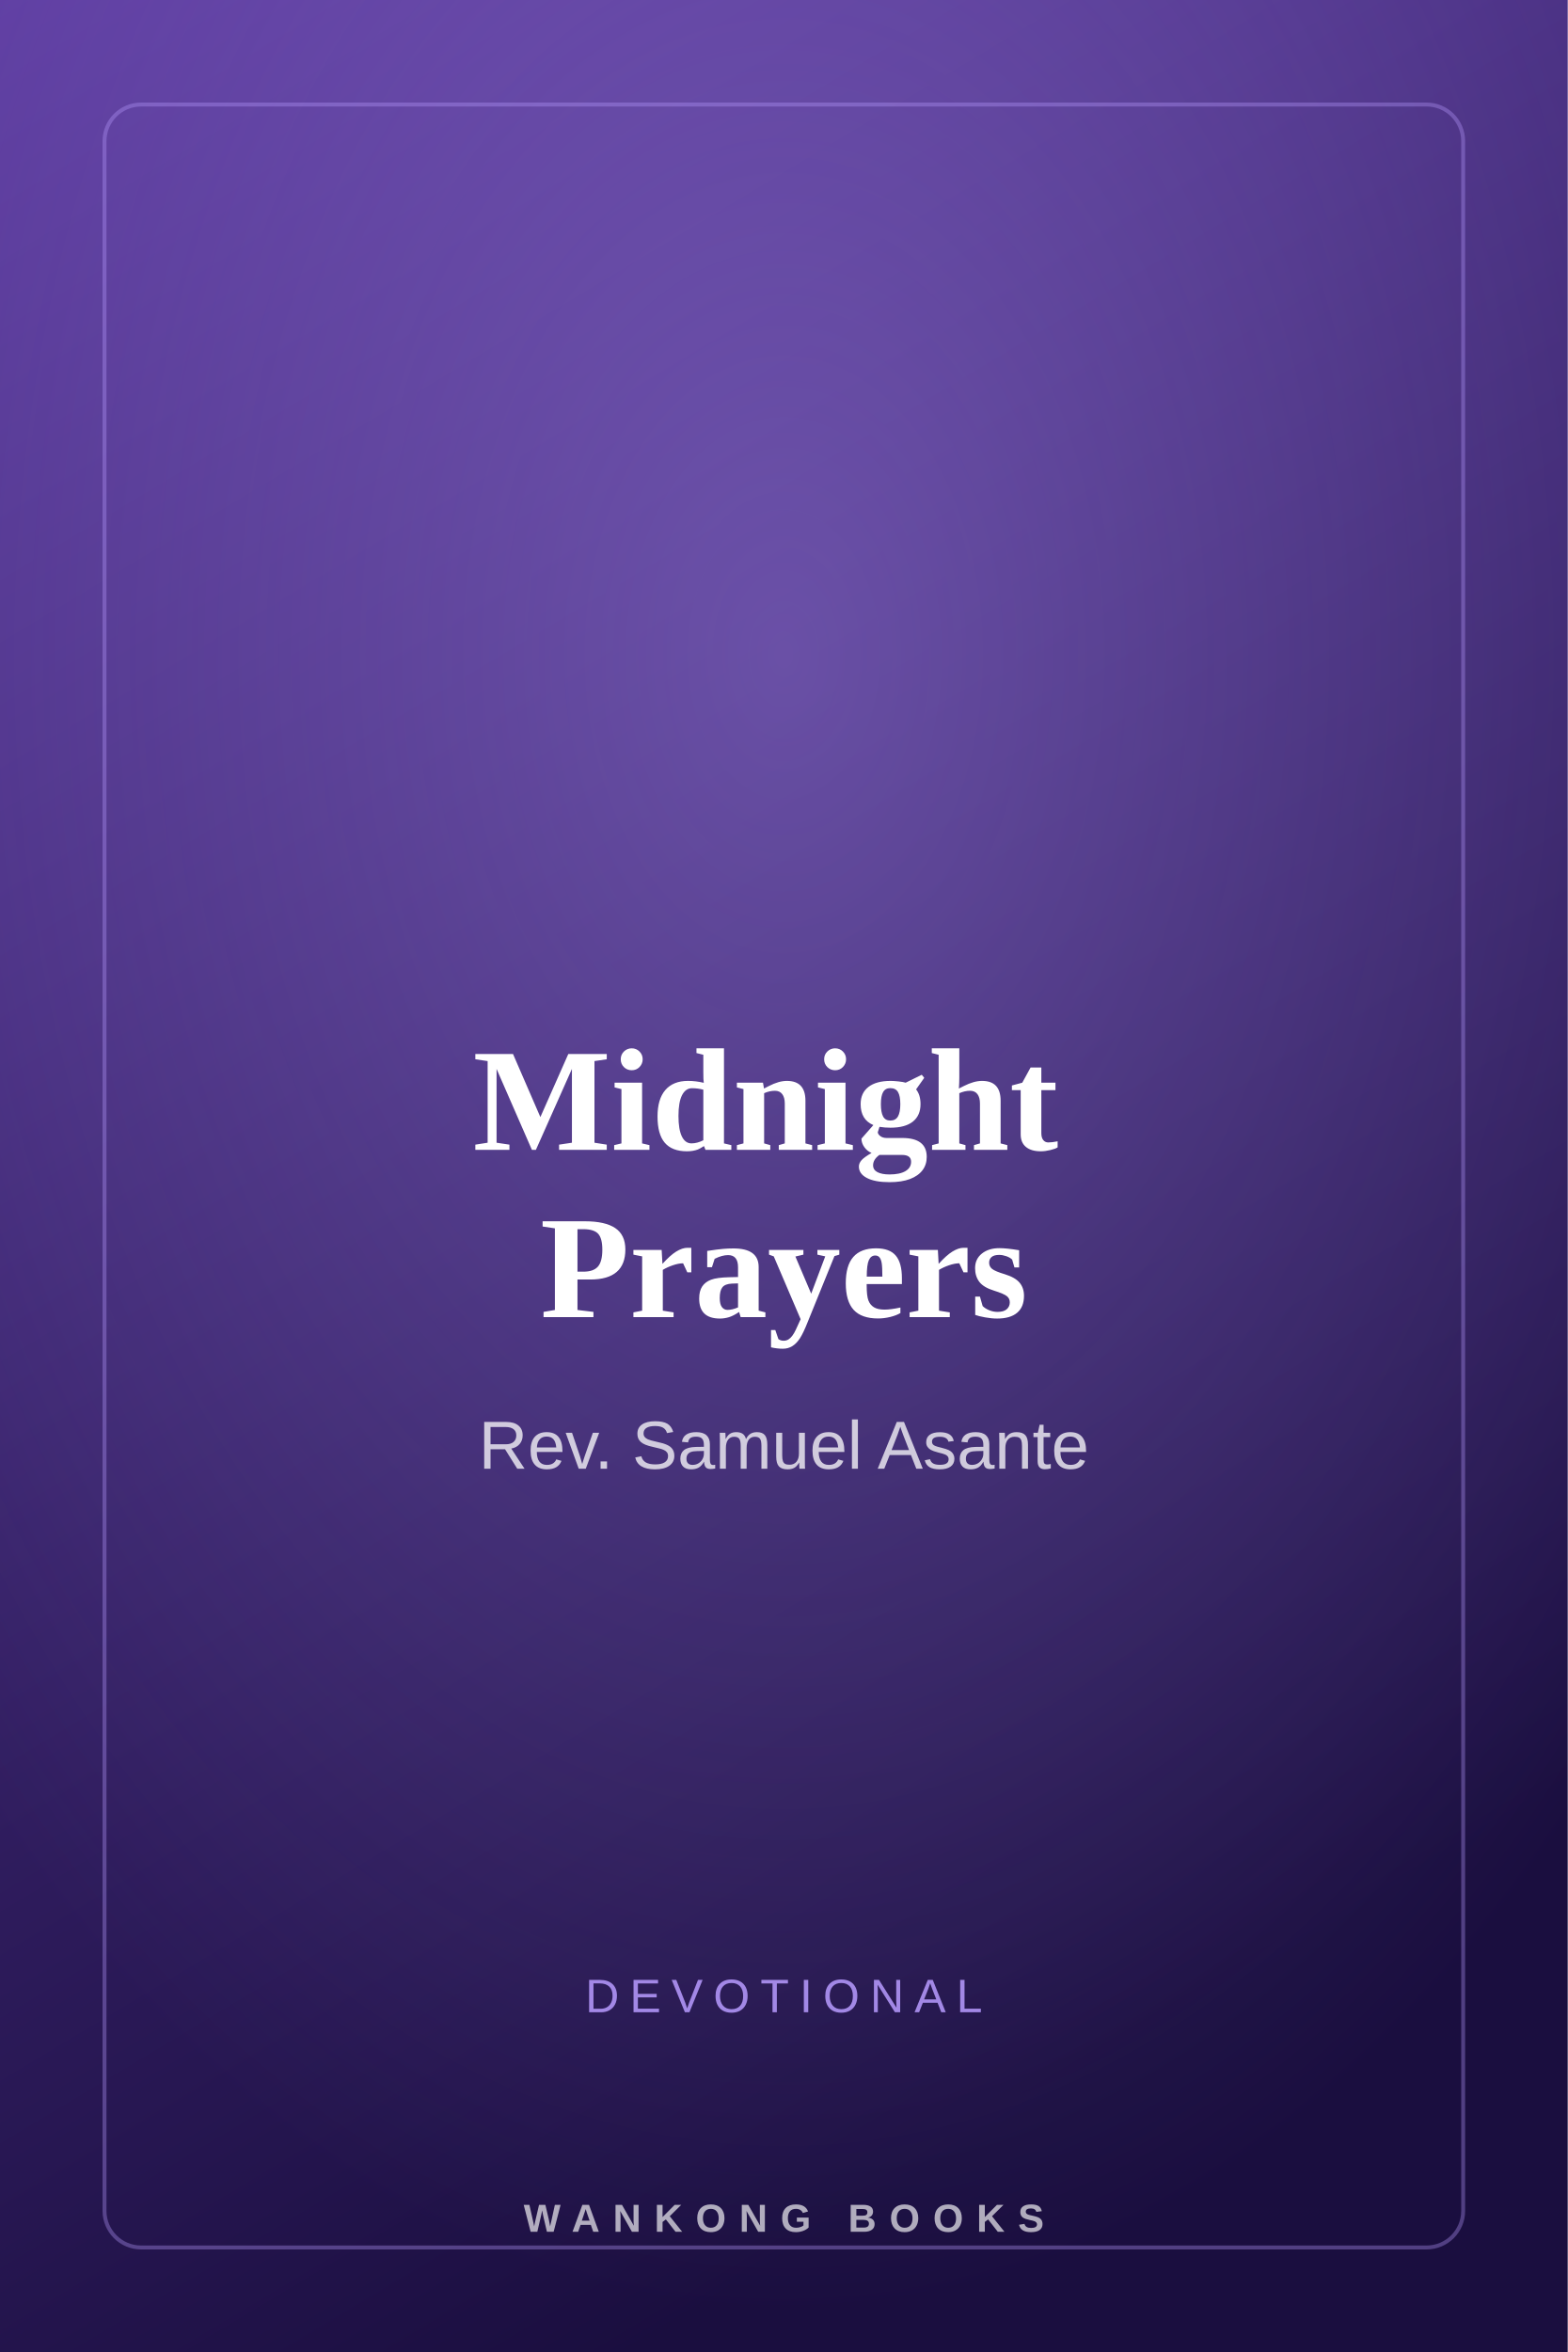
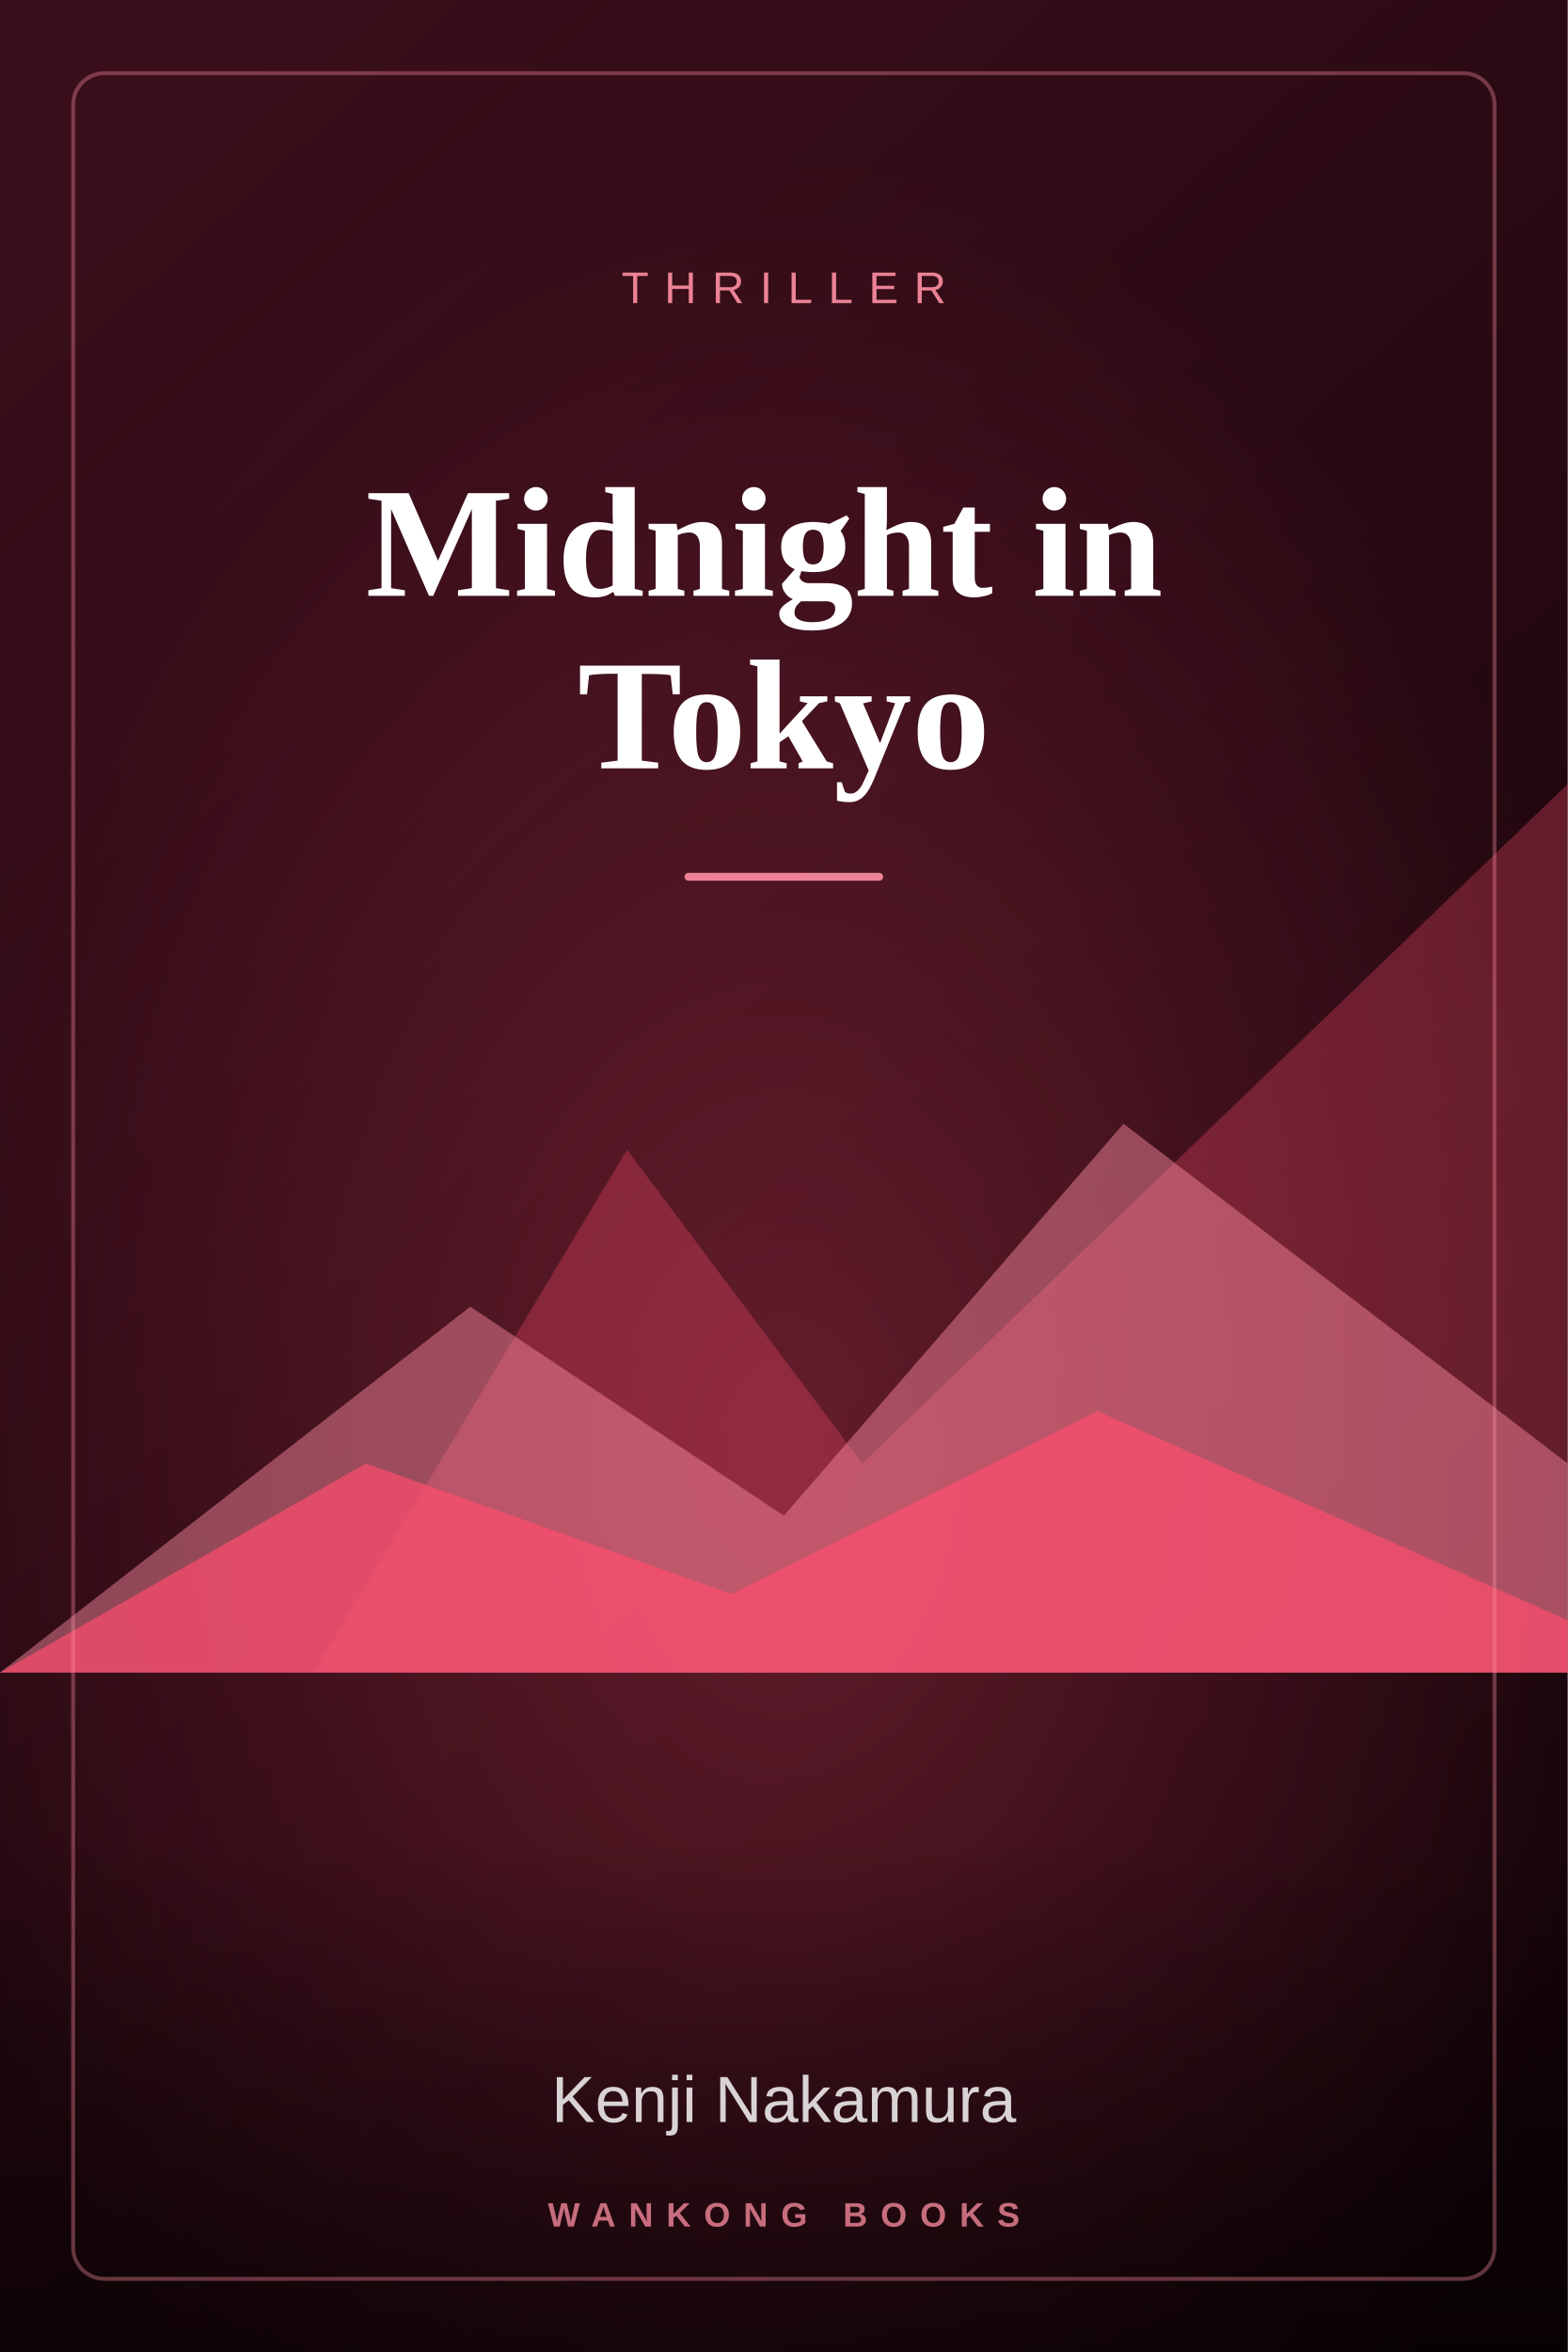
<svg xmlns="http://www.w3.org/2000/svg" width="600" height="900" viewBox="0 0 600 900" font-family="Georgia, 'Times New Roman', serif">
  <defs>
-     <linearGradient id="g" x1="0" y1="0" x2="0.4" y2="1">
-       <stop offset="0" stop-color="#5B3A9E" />
-       <stop offset="1" stop-color="#1A0E3F" />
+     <linearGradient id="g" x1="0.2" y1="0" x2="0.8" y2="1">
+       <stop offset="0" stop-color="#3A0E1A" />
+       <stop offset="1" stop-color="#120308" />
    </linearGradient>
-     <radialGradient id="glow" cx="0.5" cy="0.28" r="0.7">
-       <stop offset="0" stop-color="#B79BFF" stop-opacity="0.35" />
-       <stop offset="1" stop-color="#B79BFF" stop-opacity="0" />
+     <radialGradient id="glow" cx="0.5" cy="0.62" r="0.55">
+       <stop offset="0" stop-color="#FF4D6D" stop-opacity="0.30" />
+       <stop offset="1" stop-color="#FF4D6D" stop-opacity="0" />
    </radialGradient>
+     <linearGradient id="vig" x1="0" y1="0" x2="0" y2="1">
+       <stop offset="0" stop-color="#000" stop-opacity="0.0" />
+       <stop offset="0.78" stop-color="#000" stop-opacity="0.0" />
+       <stop offset="1" stop-color="#000" stop-opacity="0.55" />
+     </linearGradient>
  </defs>
  <rect width="600" height="900" fill="url(#g)" />
  <rect width="600" height="900" fill="url(#glow)" />
-   <rect x="40" y="40" width="520" height="820" rx="14" fill="none" stroke="#B79BFF" stroke-width="1.5" opacity="0.35" />
-   <text x="300.0" y="770" fill="#B79BFF" font-size="18" letter-spacing="4" text-anchor="middle" font-family="Arial, sans-serif" opacity="0.85">DEVOTIONAL</text>
-   <text x="300.0" y="440" fill="#ffffff" font-size="56" font-weight="bold" text-anchor="middle" style="paint-order:stroke">
-     <tspan x="300.0" dy="0">Midnight</tspan>
-     <tspan x="300.0" dy="64">Prayers</tspan>
+   <polygon points="120,640 240,440 330,560 600,300 600,640" fill="#FF4D6D" opacity="0.30" />
+   <polygon points="0,640 180,500 300,580 430,430 600,560 600,640" fill="#FF8FA3" opacity="0.45" />
+   <polygon points="0,640 140,560 280,610 420,540 600,620 600,640" fill="#FF4D6D" opacity="0.7" />
+   <rect width="600" height="900" fill="url(#vig)" />
+   <rect x="28" y="28" width="544" height="844" rx="12" fill="none" stroke="#FF8FA3" stroke-width="1.5" opacity="0.35" />
+   <text x="300" y="116" fill="#FF8FA3" font-size="17" letter-spacing="6" text-anchor="middle" font-family="Arial, sans-serif" opacity="0.9">THRILLER</text>
+   <text x="300" y="228" fill="#ffffff" font-size="60" font-weight="bold" text-anchor="middle" style="paint-order:stroke">
+     <tspan x="300" dy="0">Midnight in</tspan>
+     <tspan x="300" dy="66">Tokyo</tspan>
  </text>
-   <text x="300.0" y="562" fill="#ffffff" font-size="26" text-anchor="middle" opacity="0.75" font-family="Arial, sans-serif">Rev. Samuel Asante</text>
-   <text x="300.0" y="854" fill="#ffffff" font-size="15" letter-spacing="5" text-anchor="middle" font-family="Arial, sans-serif" font-weight="bold" opacity="0.65">WANKONG BOOKS</text>
+   <rect x="262" y="334" width="76" height="3" rx="1.5" fill="#FF8FA3" opacity="0.9" />
+   <text x="300" y="812" fill="#ffffff" font-size="25" text-anchor="middle" opacity="0.82" font-family="Arial, sans-serif">Kenji Nakamura</text>
+   <text x="300" y="852" fill="#FF8FA3" font-size="13" letter-spacing="5" text-anchor="middle" font-family="Arial, sans-serif" font-weight="bold" opacity="0.75">WANKONG BOOKS</text>
</svg>
